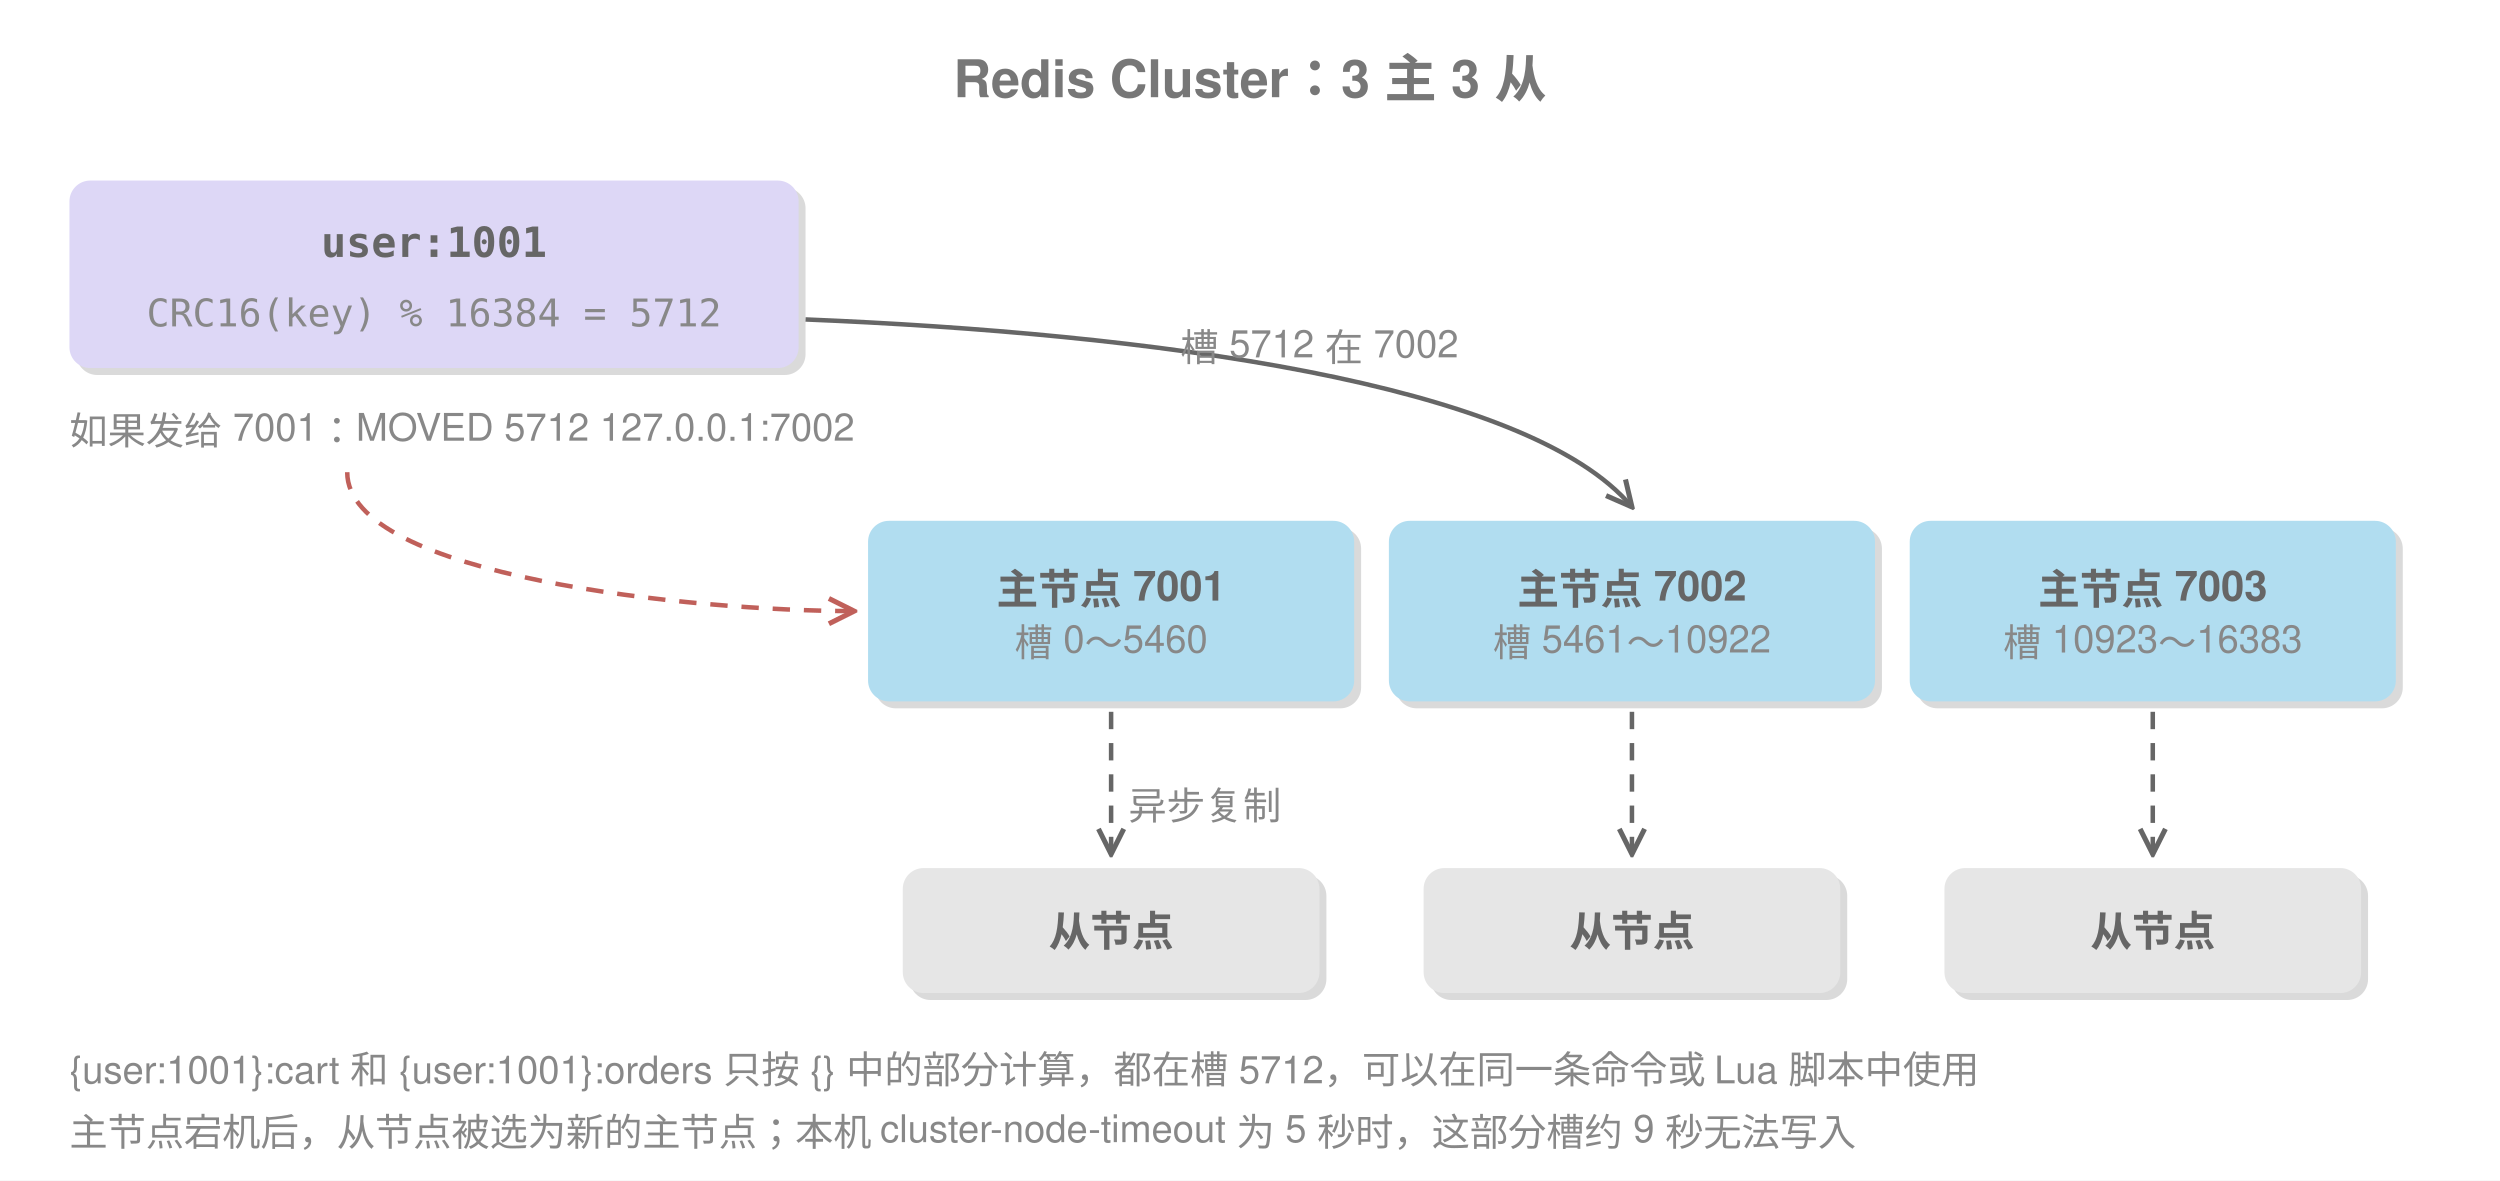
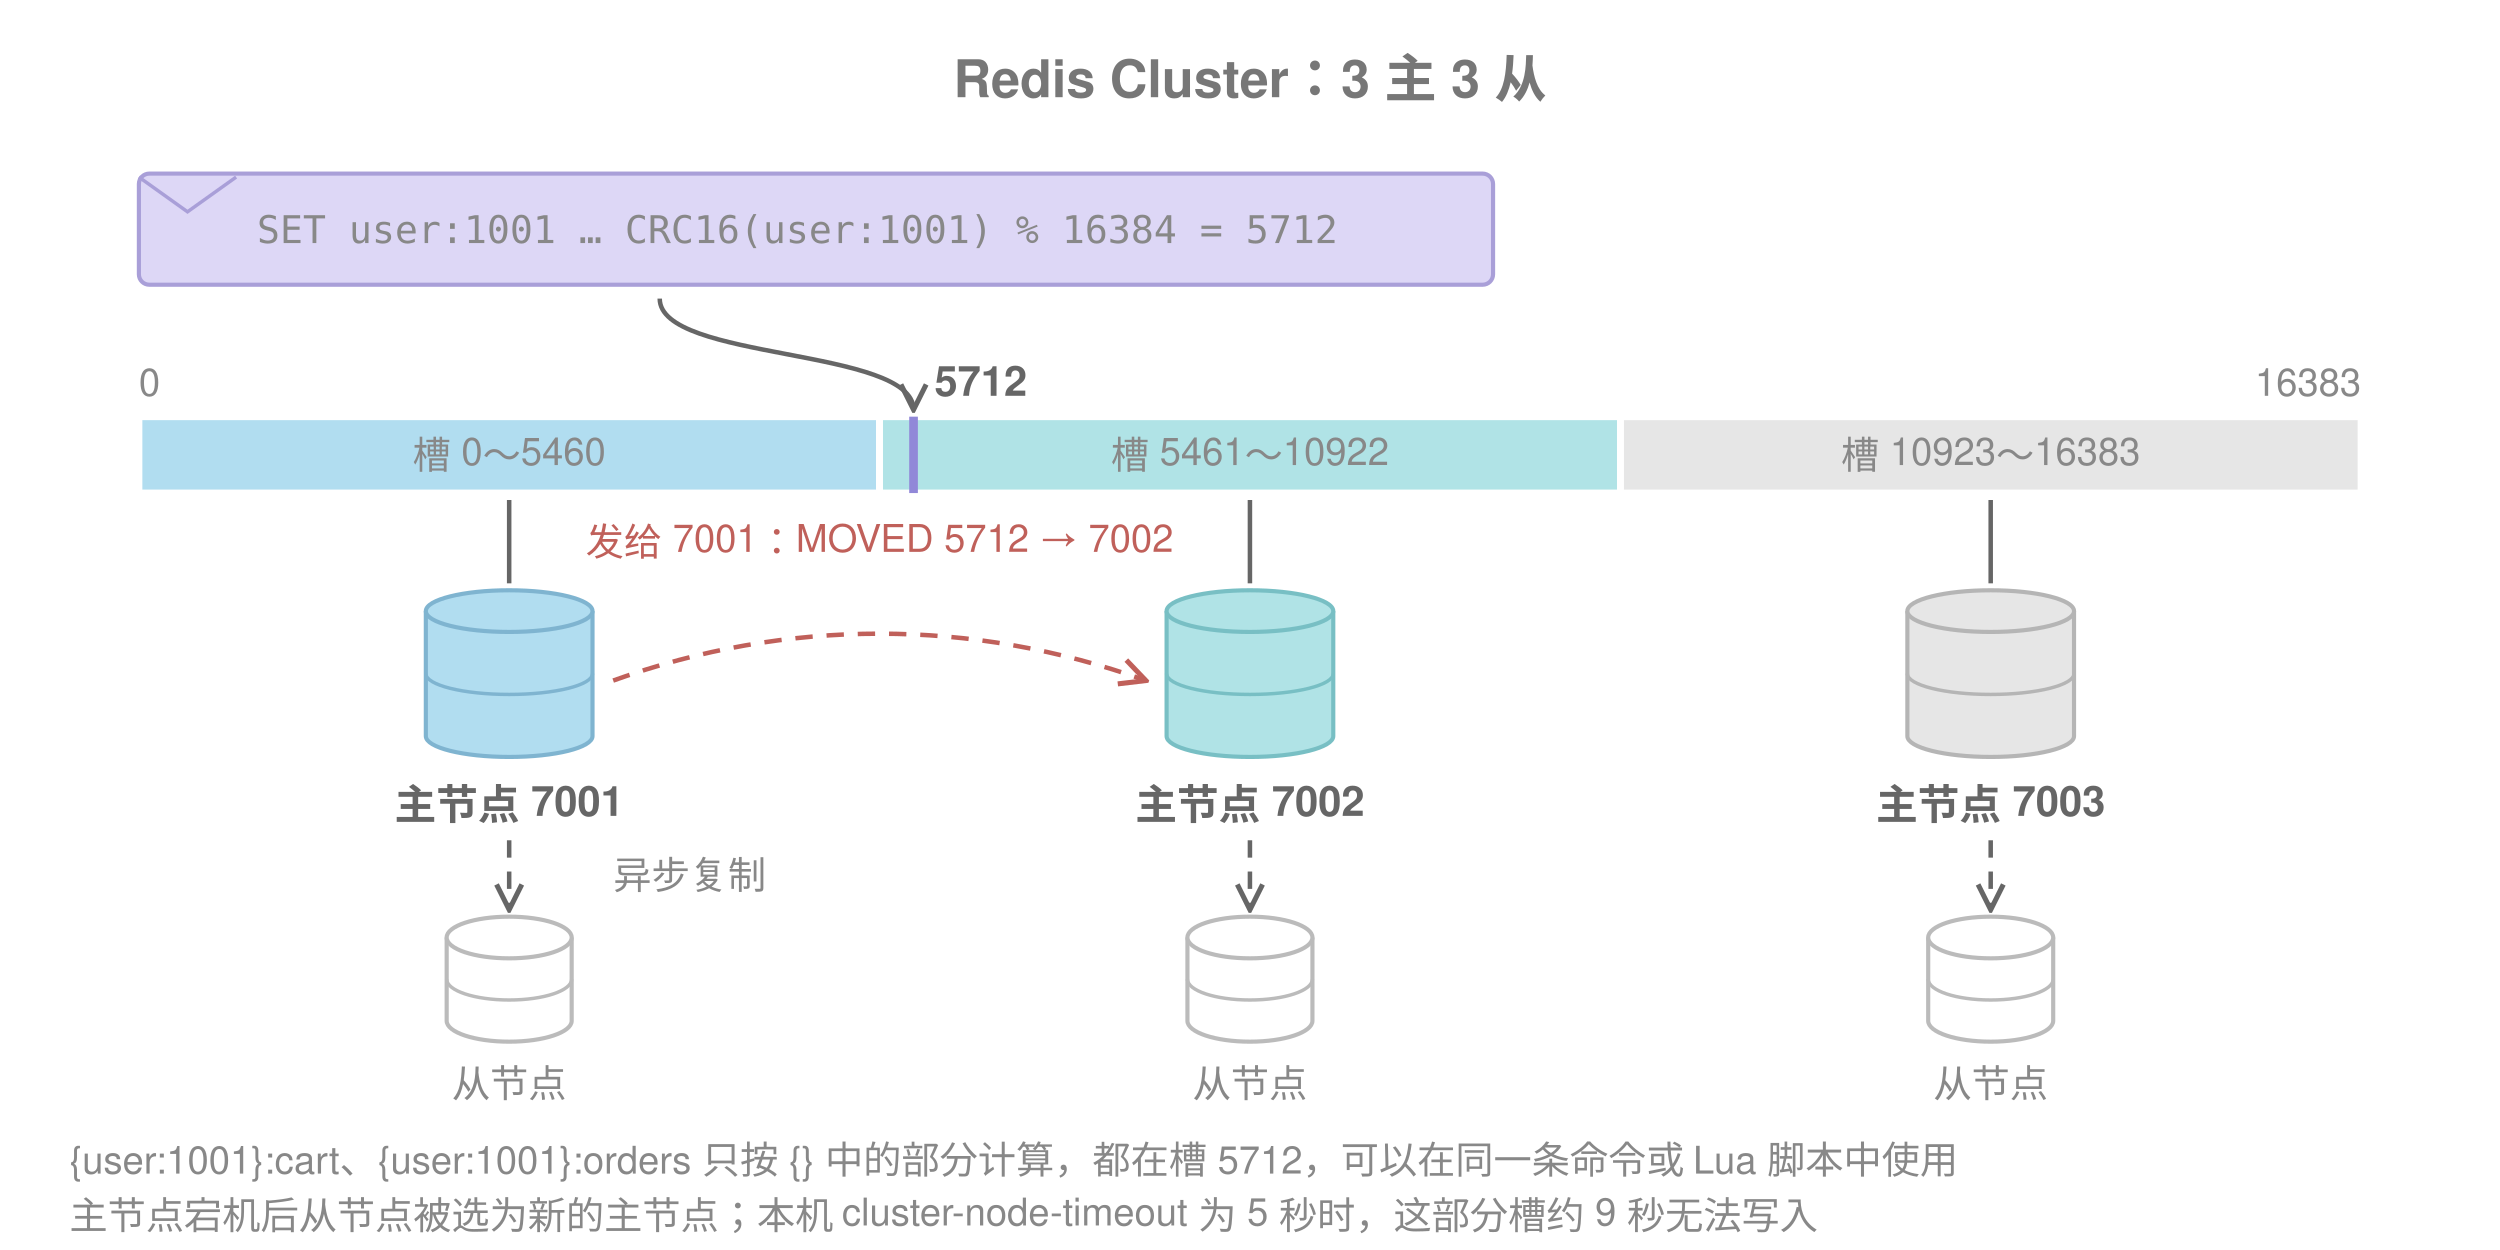
- <svg xmlns="http://www.w3.org/2000/svg" width="720" height="340" viewBox="0 0 720 340">
+ <svg xmlns="http://www.w3.org/2000/svg" width="720" height="360" viewBox="0 0 720 360">
  <style>
    text { font-family: "PingFang SC", "Microsoft YaHei", Helvetica, Arial, sans-serif; fill: #666; font-size: 12px; }
    .title { font-weight: bold; font-size: 15px; fill: #777; text-anchor: middle; }
    .b { font-weight: bold; }
    .c { text-anchor: middle; }
    .e { text-anchor: end; }
    .note { fill: #C0605A; }
    .ok { fill: #6A9F68; }
    .sub { font-size: 11px; fill: #888; }
    .mono { font-family: Menlo, Consolas, monospace; }
    .arrow { stroke: #666; stroke-width: 1.3; fill: none; marker-end: url(#a); }
    .red { stroke: #C0605A; marker-end: url(#r); }
    .green { stroke: #6A9F68; marker-end: url(#g); }
    .dash { stroke-dasharray: 5 4; }
    .line { stroke: #666; stroke-width: 1.3; fill: none; }
    .frame { fill: none; stroke: #999; stroke-width: 1; stroke-dasharray: 4 3; }
    .shadow { fill: #DADADA; }
  </style>
  <defs>
    <marker id="a" viewBox="0 0 10 10" refX="9" refY="5" markerWidth="7" markerHeight="7" orient="auto-start-reverse">
      <path d="M1,1 L9,5 L1,9" fill="none" stroke="#666" stroke-width="1.6" />
    </marker>
    <marker id="r" viewBox="0 0 10 10" refX="9" refY="5" markerWidth="7" markerHeight="7" orient="auto-start-reverse">
      <path d="M1,1 L9,5 L1,9" fill="none" stroke="#C0605A" stroke-width="1.6" />
    </marker>
    <marker id="g" viewBox="0 0 10 10" refX="9" refY="5" markerWidth="7" markerHeight="7" orient="auto-start-reverse">
      <path d="M1,1 L9,5 L1,9" fill="none" stroke="#6A9F68" stroke-width="1.6" />
    </marker>
  </defs>
  <rect width="100%" height="100%" fill="#FFFFFF" />
  <text x="360" y="28" class="title">Redis Cluster：3 主 3 从</text>
-   <rect x="22" y="54" width="210" height="54" rx="6" class="shadow" />
-   <rect x="20" y="52" width="210" height="54" rx="6" fill="#DDD7F6" />
-   <text x="125" y="74" class="c b mono">user:1001</text>
-   <text x="125" y="94" class="c sub mono">CRC16(key) % 16384 = 5712</text>
-   <rect x="252" y="152" width="140" height="52" rx="6" class="shadow" />
-   <rect x="250" y="150" width="140" height="52" rx="6" fill="#B1DDF0" />
-   <text x="320" y="174" class="b c">主节点 7001</text>
-   <text x="320" y="189" class="sub c">槽 0～5460</text>
-   <rect x="262" y="252" width="120" height="36" rx="6" class="shadow" />
-   <rect x="260" y="250" width="120" height="36" rx="6" fill="#E6E6E6" />
-   <text x="320" y="272.5" class="b c">从节点</text>
-   <line x1="320" y1="205" x2="320" y2="246" class="arrow dash" />
-   <rect x="402" y="152" width="140" height="52" rx="6" class="shadow" />
-   <rect x="400" y="150" width="140" height="52" rx="6" fill="#B1DDF0" />
-   <text x="470" y="174" class="b c">主节点 7002</text>
-   <text x="470" y="189" class="sub c">槽 5461～10922</text>
-   <rect x="412" y="252" width="120" height="36" rx="6" class="shadow" />
-   <rect x="410" y="250" width="120" height="36" rx="6" fill="#E6E6E6" />
-   <text x="470" y="272.5" class="b c">从节点</text>
-   <line x1="470" y1="205" x2="470" y2="246" class="arrow dash" />
-   <rect x="552" y="152" width="140" height="52" rx="6" class="shadow" />
-   <rect x="550" y="150" width="140" height="52" rx="6" fill="#B1DDF0" />
-   <text x="620" y="174" class="b c">主节点 7003</text>
-   <text x="620" y="189" class="sub c">槽 10923～16383</text>
-   <rect x="562" y="252" width="120" height="36" rx="6" class="shadow" />
-   <rect x="560" y="250" width="120" height="36" rx="6" fill="#E6E6E6" />
-   <text x="620" y="272.5" class="b c">从节点</text>
-   <line x1="620" y1="205" x2="620" y2="246" class="arrow dash" />
-   <text x="325" y="236" class="sub">异步复制</text>
-   <path d="M232,92 C330,96 440,110 470,146" class="arrow" />
-   <text x="380" y="104" class="c sub">槽 5712 在 7002</text>
-   <text x="20" y="128" class="sub note">如果发给 7001：MOVED 5712 127.0.0.1:7002</text>
-   <path d="M100,136 C100,166 200,176 246,176" class="arrow red dash" />
-   <text x="20" y="312" class="sub">{user:1001}:cart 和 {user:1001}:orders 只按 {} 中的部分计算，都在槽 5712，可以在同一条命令或 Lua 脚本中使用</text>
-   <text x="20" y="330" class="sub">主节点宕机后，从节点被选为新的主节点；本机 cluster-node-timeout 为 5 秒时，这部分槽约 9 秒无法写入</text>
+   <rect x="40" y="50" width="390" height="32" rx="3" fill="#DDD7F6" stroke="#A99FD8" stroke-width="1.2" />
+   <path d="M40,51 L54,61 L68,51" fill="none" stroke="#A99FD8" stroke-width="1" />
+   <text x="74" y="70" class="sub mono">SET user:1001 …   CRC16(user:1001) % 16384 = 5712</text>
+   <rect x="40.0" y="120" width="213.3" height="22" fill="#B1DDF0" stroke="#FFFFFF" stroke-width="2" />
+   <text x="146.641" y="135" class="c sub">槽 0～5460</text>
+   <rect x="253.3" y="120" width="213.4" height="22" fill="#B0E3E6" stroke="#FFFFFF" stroke-width="2" />
+   <text x="359.98" y="135" class="c sub">槽 5461～10922</text>
+   <rect x="466.7" y="120" width="213.3" height="22" fill="#E6E6E6" stroke="#FFFFFF" stroke-width="2" />
+   <text x="573.32" y="135" class="c sub">槽 10923～16383</text>
+   <text x="40" y="114" class="sub">0</text>
+   <text x="680" y="114" class="e sub">16383</text>
+   <path d="M190,86 C190,104 263.1,100 263.1,118" class="arrow" />
+   <line x1="263.1" y1="120" x2="263.1" y2="142" stroke="#9188D8" stroke-width="2.5" />
+   <text x="269.125" y="114" class="b">5712</text>
+   <line x1="146.641" y1="144" x2="146.641" y2="168" class="line" />
+   <path d="M122.641,176 v36 a24,6 0 0 0 48,0 v-36" fill="#B1DDF0" stroke="#7FB4D0" stroke-width="1.2" />
+   <ellipse cx="146.641" cy="176" rx="24" ry="6" fill="#B1DDF0" stroke="#7FB4D0" stroke-width="1.2" />
+   <path d="M122.641,194 a24,6 0 0 0 48,0" fill="none" stroke="#7FB4D0" stroke-width="1" />
+   <text x="146.641" y="236" class="c b">主节点 7001</text>
+   <line x1="146.641" y1="242" x2="146.641" y2="262" class="arrow dash" />
+   <path d="M128.641,270 v24 a18,6 0 0 0 36,0 v-24" fill="#FFFFFF" stroke="#BBBBBB" stroke-width="1.2" />
+   <ellipse cx="146.641" cy="270" rx="18" ry="6" fill="#FFFFFF" stroke="#BBBBBB" stroke-width="1.2" />
+   <path d="M128.641,282 a18,6 0 0 0 36,0" fill="none" stroke="#BBBBBB" stroke-width="1" />
+   <text x="146.641" y="316" class="c sub">从节点</text>
+   <line x1="359.98" y1="144" x2="359.98" y2="168" class="line" />
+   <path d="M335.98,176 v36 a24,6 0 0 0 48,0 v-36" fill="#B0E3E6" stroke="#78BFC4" stroke-width="1.2" />
+   <ellipse cx="359.98" cy="176" rx="24" ry="6" fill="#B0E3E6" stroke="#78BFC4" stroke-width="1.2" />
+   <path d="M335.98,194 a24,6 0 0 0 48,0" fill="none" stroke="#78BFC4" stroke-width="1" />
+   <text x="359.98" y="236" class="c b">主节点 7002</text>
+   <line x1="359.98" y1="242" x2="359.98" y2="262" class="arrow dash" />
+   <path d="M341.98,270 v24 a18,6 0 0 0 36,0 v-24" fill="#FFFFFF" stroke="#BBBBBB" stroke-width="1.2" />
+   <ellipse cx="359.98" cy="270" rx="18" ry="6" fill="#FFFFFF" stroke="#BBBBBB" stroke-width="1.2" />
+   <path d="M341.98,282 a18,6 0 0 0 36,0" fill="none" stroke="#BBBBBB" stroke-width="1" />
+   <text x="359.98" y="316" class="c sub">从节点</text>
+   <line x1="573.32" y1="144" x2="573.32" y2="168" class="line" />
+   <path d="M549.32,176 v36 a24,6 0 0 0 48,0 v-36" fill="#E6E6E6" stroke="#B5B5B5" stroke-width="1.2" />
+   <ellipse cx="573.32" cy="176" rx="24" ry="6" fill="#E6E6E6" stroke="#B5B5B5" stroke-width="1.2" />
+   <path d="M549.32,194 a24,6 0 0 0 48,0" fill="none" stroke="#B5B5B5" stroke-width="1" />
+   <text x="573.32" y="236" class="c b">主节点 7003</text>
+   <line x1="573.32" y1="242" x2="573.32" y2="262" class="arrow dash" />
+   <path d="M555.32,270 v24 a18,6 0 0 0 36,0 v-24" fill="#FFFFFF" stroke="#BBBBBB" stroke-width="1.2" />
+   <ellipse cx="573.32" cy="270" rx="18" ry="6" fill="#FFFFFF" stroke="#BBBBBB" stroke-width="1.2" />
+   <path d="M555.32,282 a18,6 0 0 0 36,0" fill="none" stroke="#BBBBBB" stroke-width="1" />
+   <text x="573.32" y="316" class="c sub">从节点</text>
+   <text x="176.641" y="256" class="sub">异步复制</text>
+   <path d="M176.6,196 C226.6,178 280.0,178 330.0,196" class="arrow red dash" />
+   <text x="253.311" y="160" class="c sub" style="fill:#C0605A">发给 7001：MOVED 5712 → 7002</text>
+   <text x="20" y="338" class="sub">{user:1001}:cart、{user:1001}:orders 只按 {} 中的部分计算，都在槽 5712，可以在同一条命令或 Lua 脚本中使用</text>
+   <text x="20" y="354" class="sub">主节点宕机后从节点被选为新的主节点；本机 cluster-node-timeout 为 5 秒时，这部分槽约 9 秒无法写入</text>
</svg>
